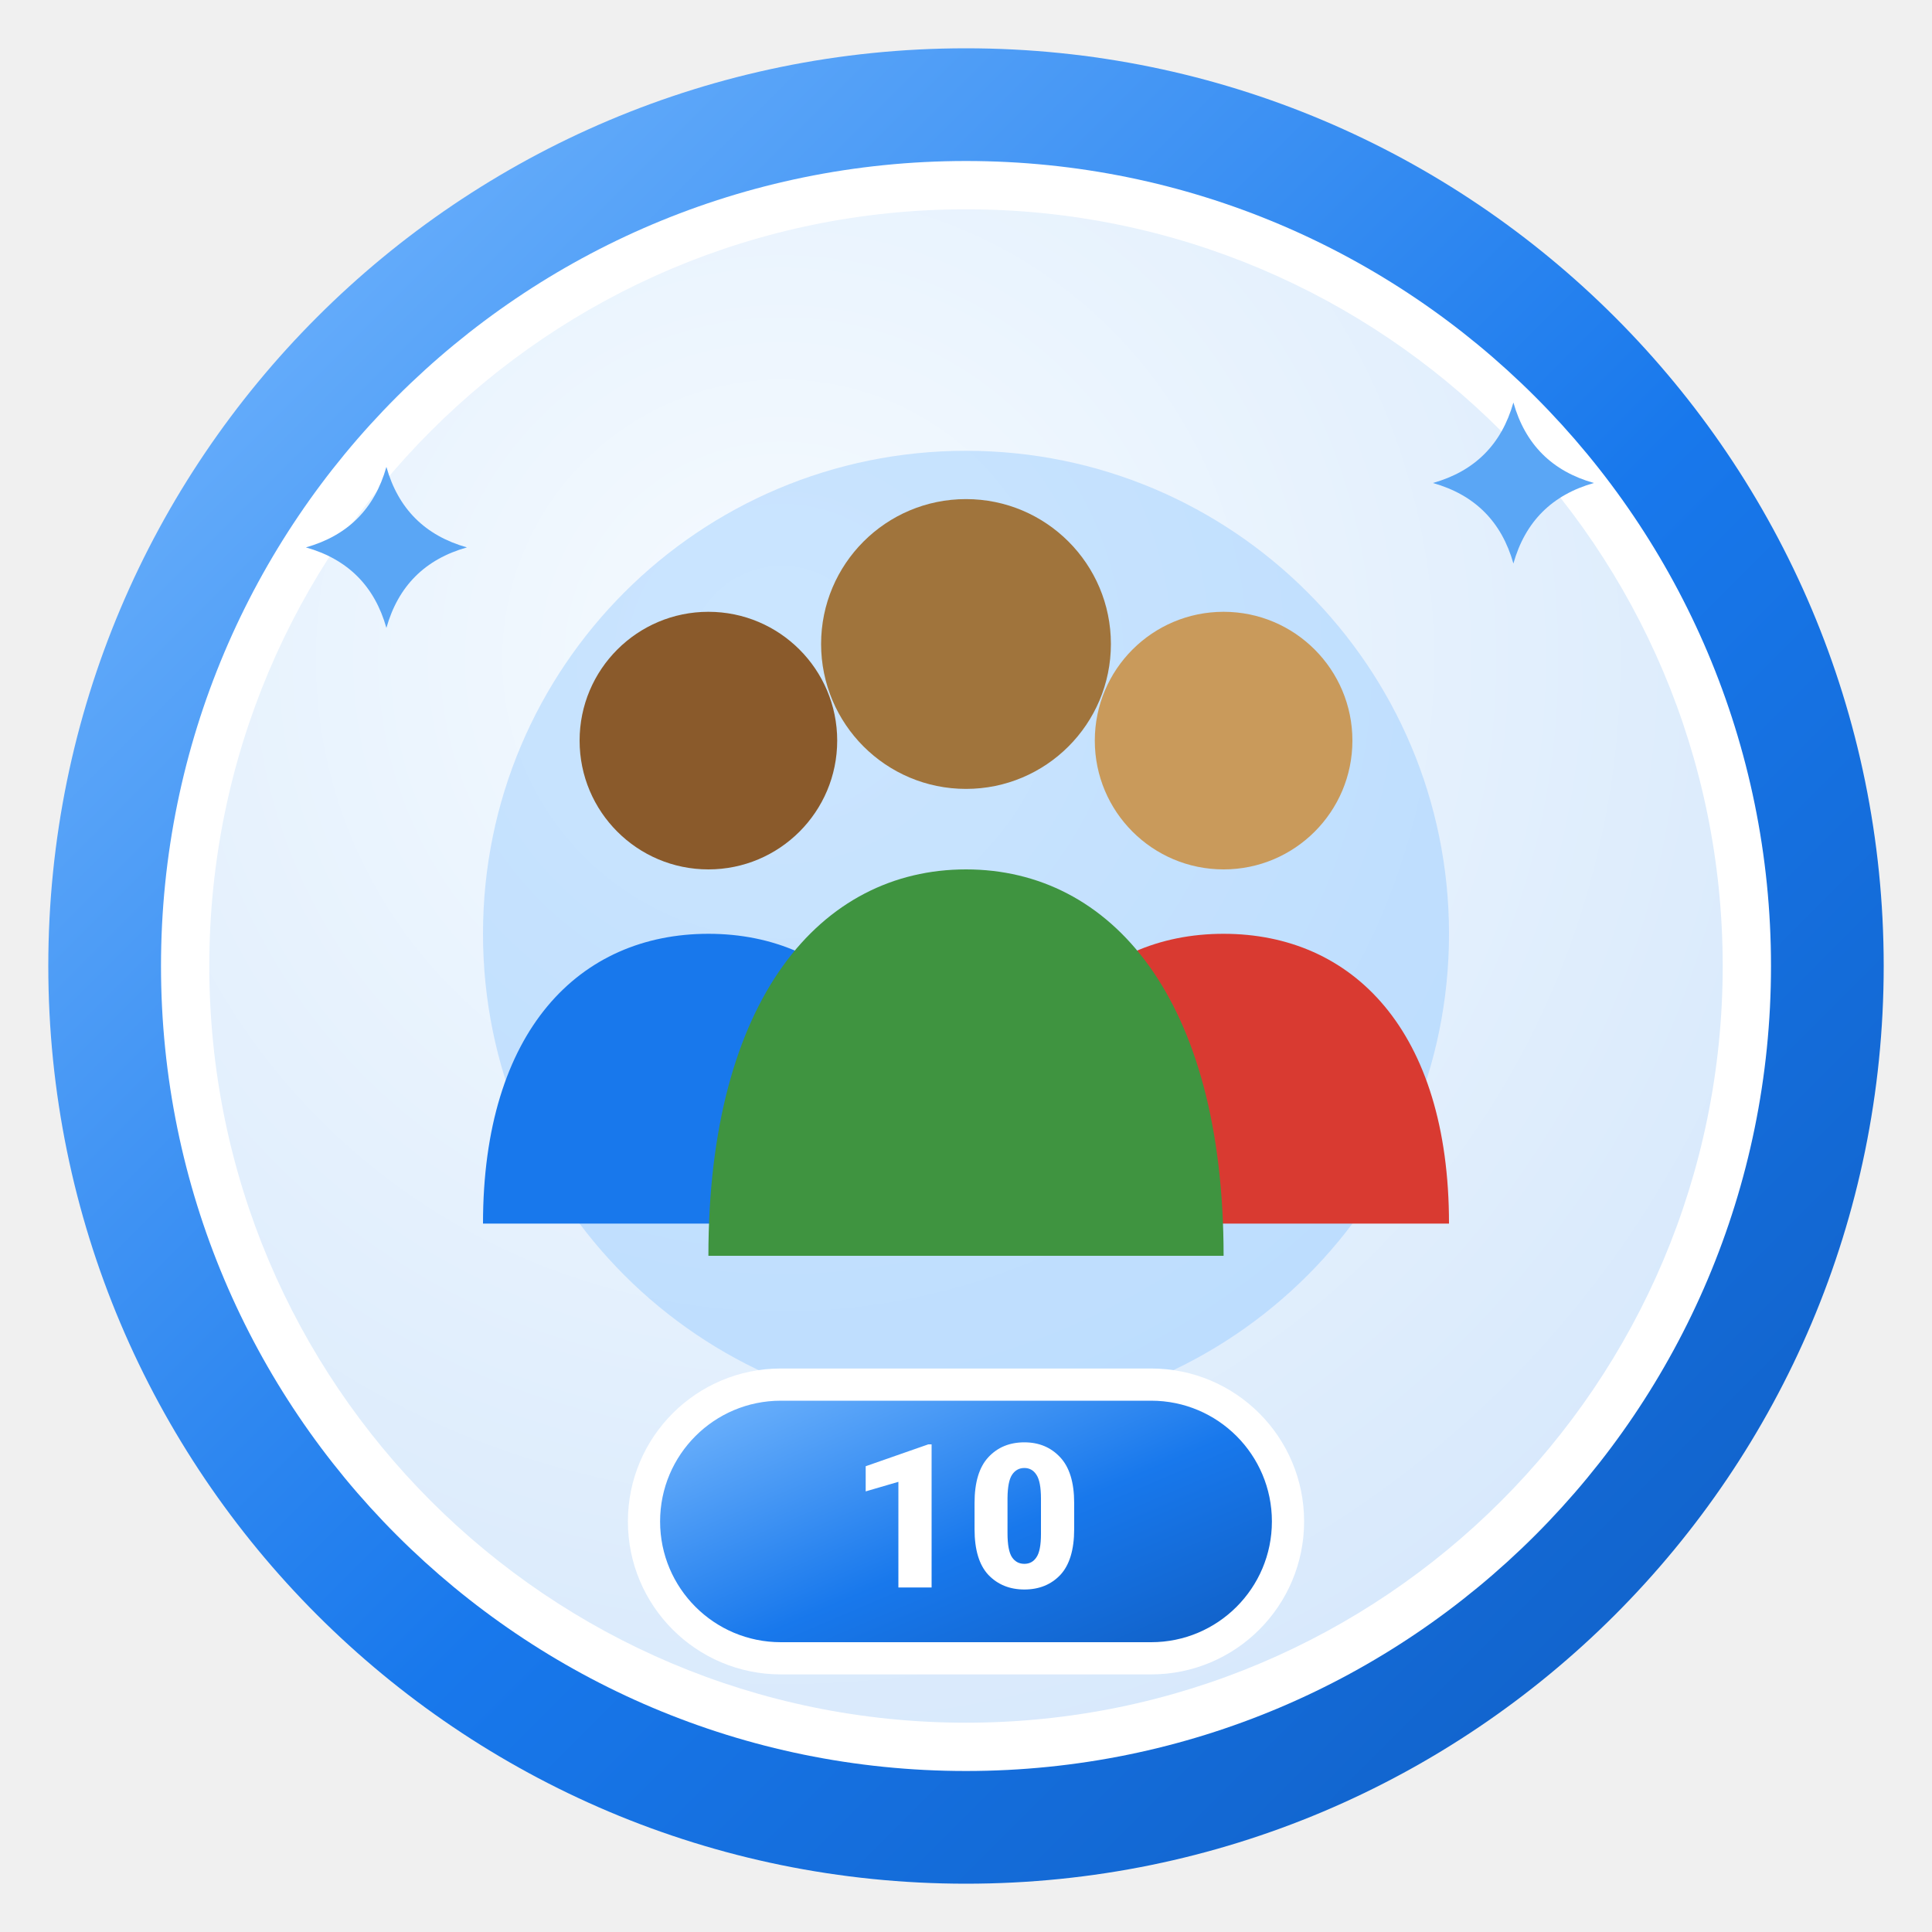
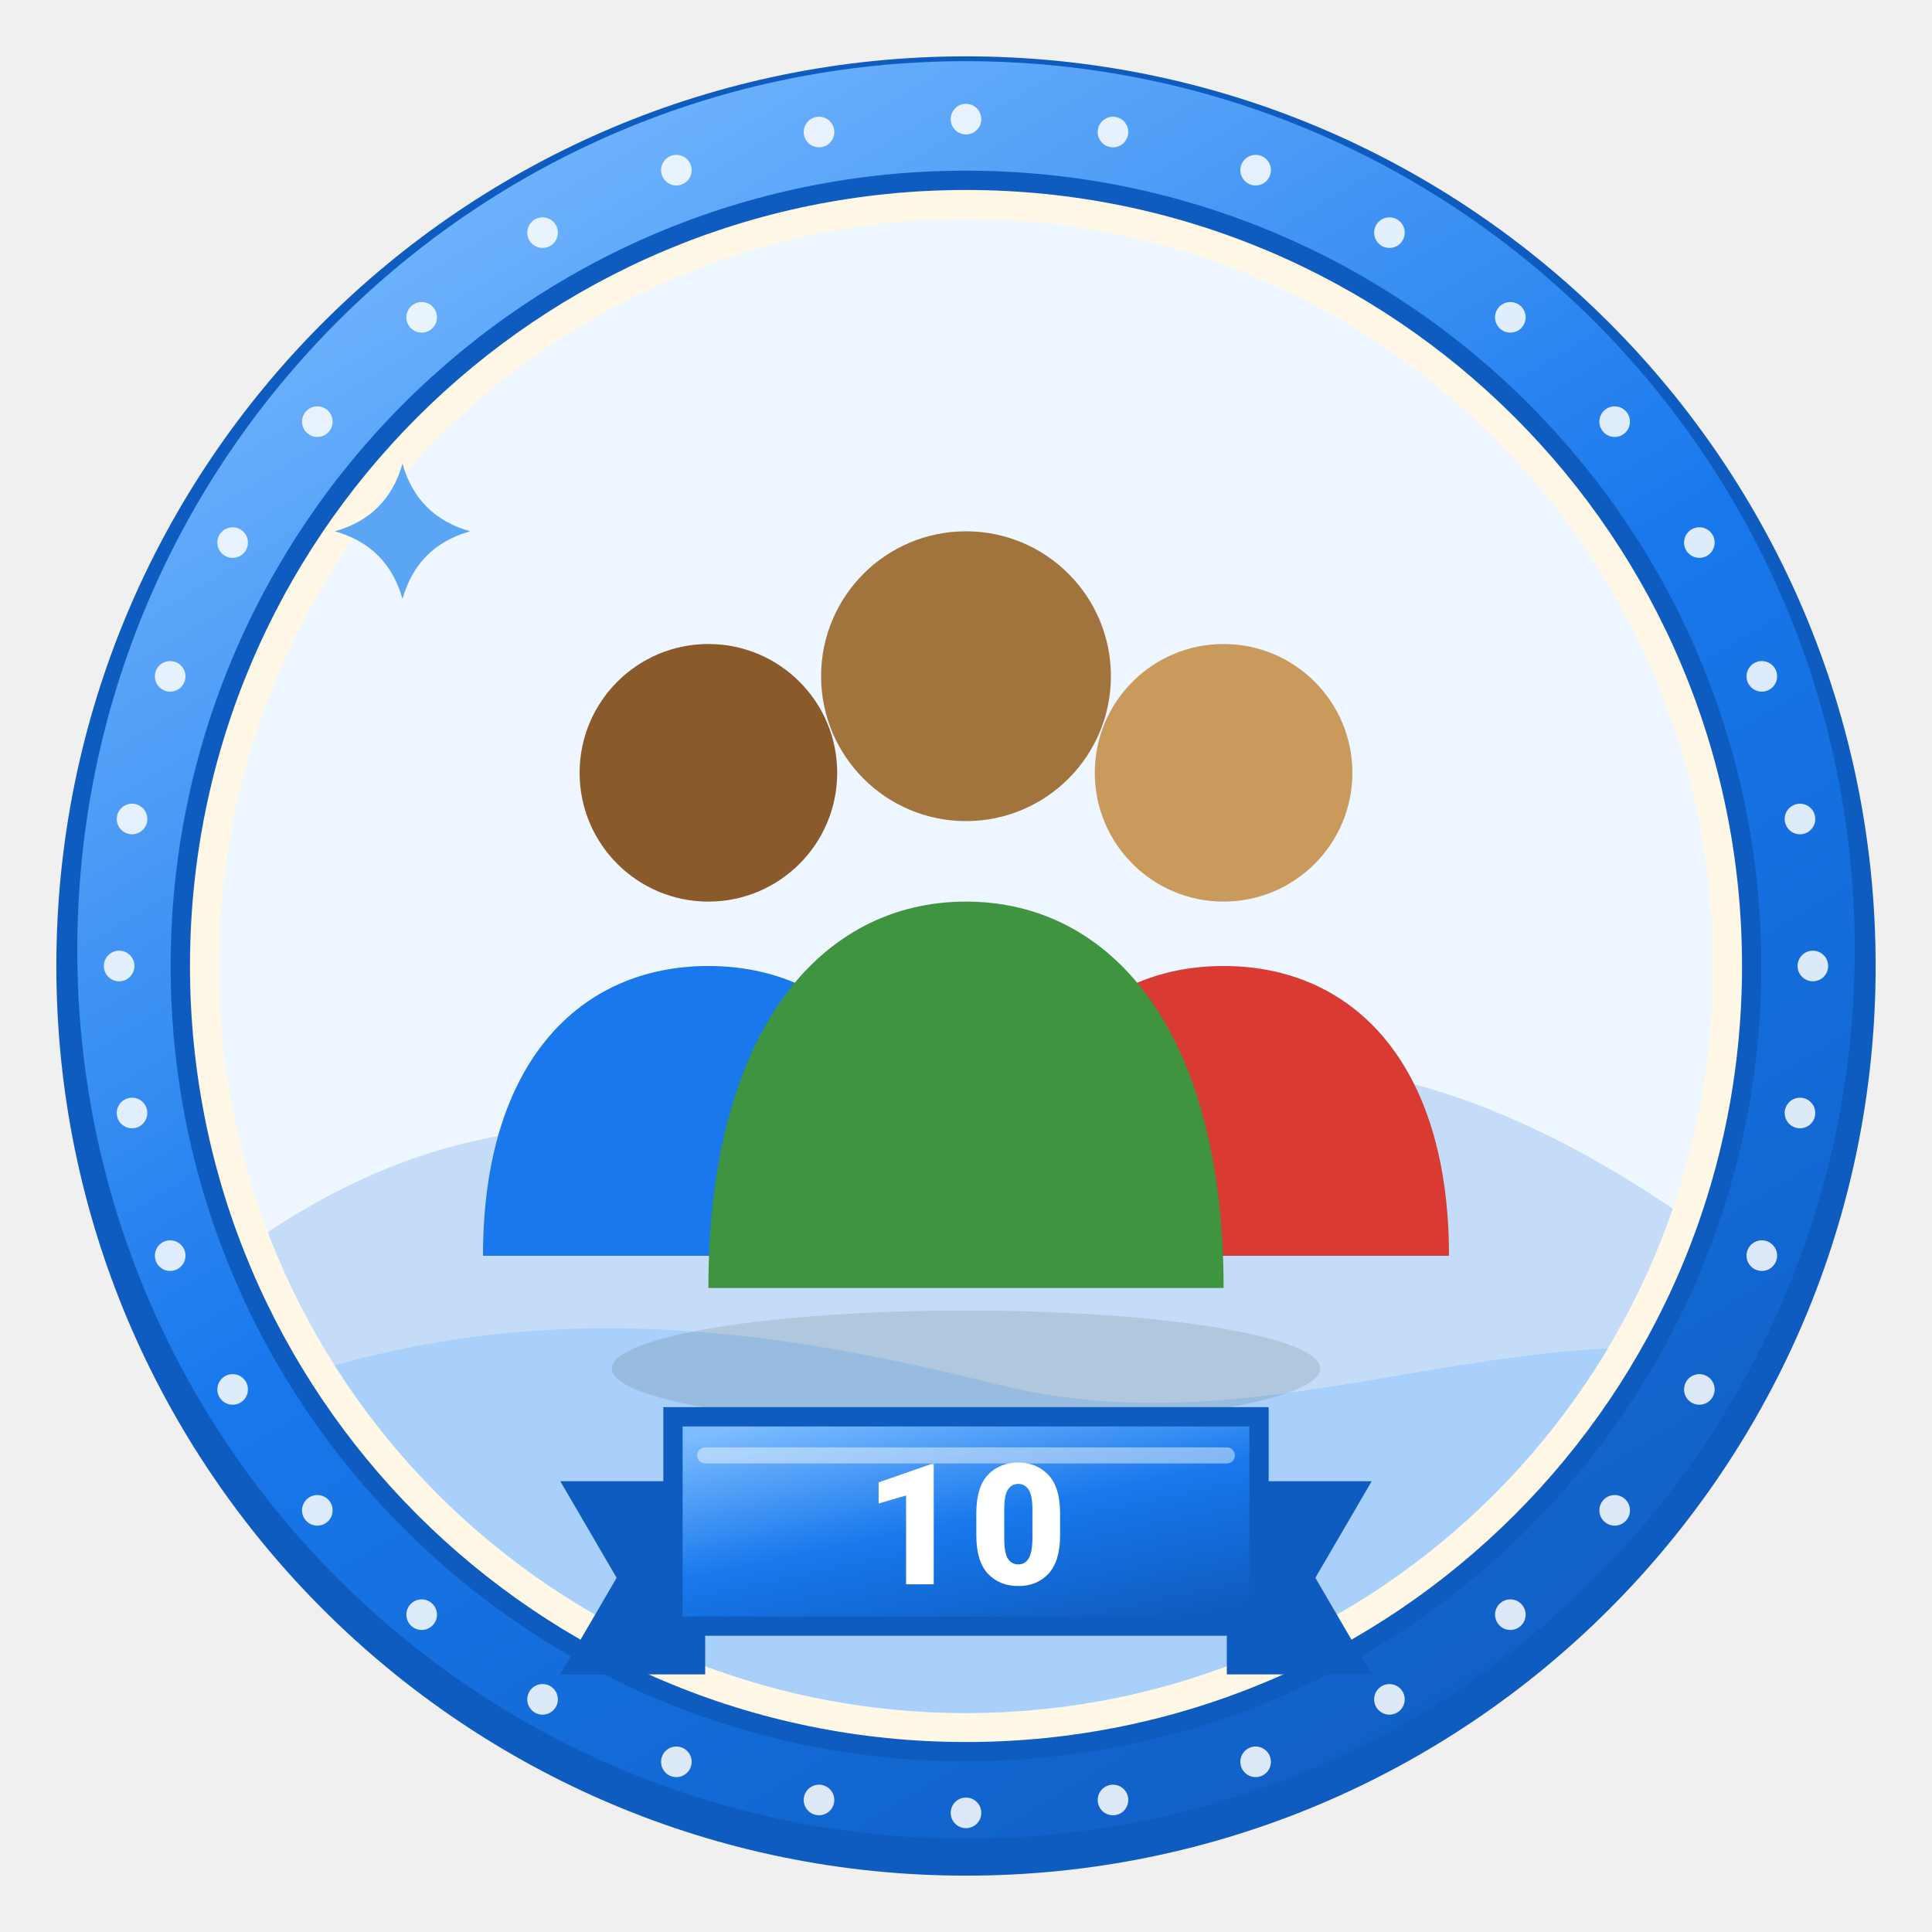
<svg xmlns="http://www.w3.org/2000/svg" viewBox="0 0 120 120" class="bx-badge bx-badge-rare" data-badge="rsvp-10">
  <style>.b-float{animation:b-float 4.8s ease-in-out infinite}
.b-sway{animation:b-sway 5.6s ease-in-out infinite;transform-box:fill-box;transform-origin:50% 100%}
.b-pulse{animation:b-pulse 3.6s ease-in-out infinite}
.b-twinkle{animation:b-twinkle 2.8s ease-in-out infinite;transform-box:fill-box;transform-origin:center}
.b-spin{animation:b-spin 28s linear infinite;transform-origin:60px 60px}
.b-blink{animation:b-blink 5.2s 1.2s infinite;transform-box:fill-box;transform-origin:center;transform:scaleY(0)}
@keyframes b-float{0%,100%{transform:translateY(0)}50%{transform:translateY(-2.5px)}}
@keyframes b-sway{0%,100%{transform:rotate(-3deg)}50%{transform:rotate(3deg)}}
@keyframes b-pulse{0%,100%{opacity:.55}50%{opacity:1}}
@keyframes b-twinkle{0%,100%{opacity:.25;transform:scale(.7)}50%{opacity:1;transform:scale(1)}}
@keyframes b-spin{to{transform:rotate(360deg)}}
@keyframes b-blink{0%,92%,100%{transform:scaleY(0)}95%{transform:scaleY(1)}}
@media (prefers-reduced-motion:reduce){.b-float,.b-sway,.b-pulse,.b-twinkle,.b-spin,.b-blink{animation:none}}</style>
  <defs>
-     <radialGradient id="bx-rsvp-10-bg" cx=".38" cy=".3" r=".85">
-       <stop offset="0" stop-color="#f6fbff" />
-       <stop offset="1" stop-color="#d3e6fb" />
-     </radialGradient>
-     <linearGradient id="bx-rsvp-10-ring" x1="0" y1="0" x2="1" y2="1">
+     <linearGradient id="bx-rsvp-10-ring" x1=".2" y1="0" x2=".8" y2="1">
      <stop offset="0" stop-color="#7cbcff" />
-       <stop offset=".55" stop-color="#1878ec" />
+       <stop offset=".5" stop-color="#1878ec" />
      <stop offset="1" stop-color="#0f5cc0" />
    </linearGradient>
    <clipPath id="bx-rsvp-10-clip">
-       <circle cx="60" cy="60" r="47" />
+       <circle cx="60" cy="60" r="46.4" />
    </clipPath>
    <radialGradient id="bx-rsvp-10-crown" cx=".4" cy=".28" r=".85">
      <stop offset="0" stop-color="#6fc055" />
      <stop offset=".65" stop-color="#3f9440" />
      <stop offset="1" stop-color="#2d7a33" />
    </radialGradient>
  </defs>
-   <circle cx="60" cy="60" r="57" fill="url(#bx-rsvp-10-ring)" />
-   <circle cx="60" cy="60" r="50" fill="#fff" />
-   <circle cx="60" cy="60" r="47" fill="url(#bx-rsvp-10-bg)" />
+   <circle cx="60" cy="60" r="56.5" fill="#0f5cc0" />
+   <circle cx="60" cy="59" r="55.2" fill="url(#bx-rsvp-10-ring)" />
+   <path d="M17.5 46A44.5 44.5 0 0 1 102.5 46" fill="none" stroke="#7cbcff" stroke-width="2.2" stroke-linecap="round" opacity=".9" />
+   <circle cx="112.6" cy="60" r=".95" fill="#fff" opacity=".85" />
+   <circle cx="111.8" cy="69.13" r=".95" fill="#fff" opacity=".85" />
+   <circle cx="109.43" cy="77.99" r=".95" fill="#fff" opacity=".85" />
+   <circle cx="105.55" cy="86.3" r=".95" fill="#fff" opacity=".85" />
+   <circle cx="100.29" cy="93.81" r=".95" fill="#fff" opacity=".85" />
+   <circle cx="93.81" cy="100.29" r=".95" fill="#fff" opacity=".85" />
+   <circle cx="86.3" cy="105.55" r=".95" fill="#fff" opacity=".85" />
+   <circle cx="77.99" cy="109.43" r=".95" fill="#fff" opacity=".85" />
+   <circle cx="69.13" cy="111.8" r=".95" fill="#fff" opacity=".85" />
+   <circle cx="60" cy="112.6" r=".95" fill="#fff" opacity=".85" />
+   <circle cx="50.87" cy="111.8" r=".95" fill="#fff" opacity=".85" />
+   <circle cx="42.01" cy="109.43" r=".95" fill="#fff" opacity=".85" />
+   <circle cx="33.7" cy="105.55" r=".95" fill="#fff" opacity=".85" />
+   <circle cx="26.19" cy="100.29" r=".95" fill="#fff" opacity=".85" />
+   <circle cx="19.71" cy="93.81" r=".95" fill="#fff" opacity=".85" />
+   <circle cx="14.45" cy="86.3" r=".95" fill="#fff" opacity=".85" />
+   <circle cx="10.57" cy="77.99" r=".95" fill="#fff" opacity=".85" />
+   <circle cx="8.2" cy="69.13" r=".95" fill="#fff" opacity=".85" />
+   <circle cx="7.4" cy="60" r=".95" fill="#fff" opacity=".85" />
+   <circle cx="8.2" cy="50.87" r=".95" fill="#fff" opacity=".85" />
+   <circle cx="10.57" cy="42.01" r=".95" fill="#fff" opacity=".85" />
+   <circle cx="14.45" cy="33.7" r=".95" fill="#fff" opacity=".85" />
+   <circle cx="19.71" cy="26.19" r=".95" fill="#fff" opacity=".85" />
+   <circle cx="26.19" cy="19.71" r=".95" fill="#fff" opacity=".85" />
+   <circle cx="33.7" cy="14.45" r=".95" fill="#fff" opacity=".85" />
+   <circle cx="42.01" cy="10.57" r=".95" fill="#fff" opacity=".85" />
+   <circle cx="50.87" cy="8.2" r=".95" fill="#fff" opacity=".85" />
+   <circle cx="60" cy="7.4" r=".95" fill="#fff" opacity=".85" />
+   <circle cx="69.13" cy="8.2" r=".95" fill="#fff" opacity=".85" />
+   <circle cx="77.99" cy="10.57" r=".95" fill="#fff" opacity=".85" />
+   <circle cx="86.3" cy="14.45" r=".95" fill="#fff" opacity=".85" />
+   <circle cx="93.81" cy="19.71" r=".95" fill="#fff" opacity=".85" />
+   <circle cx="100.29" cy="26.19" r=".95" fill="#fff" opacity=".85" />
+   <circle cx="105.55" cy="33.7" r=".95" fill="#fff" opacity=".85" />
+   <circle cx="109.43" cy="42.01" r=".95" fill="#fff" opacity=".85" />
+   <circle cx="111.8" cy="50.87" r=".95" fill="#fff" opacity=".85" />
+   <circle cx="60" cy="60" r="49.4" fill="#0f5cc0" />
+   <circle cx="60" cy="60" r="48.2" fill="#fff8e6" />
  <g clip-path="url(#bx-rsvp-10-clip)">
-     <circle class="b-pulse" cx="60" cy="58" r="30" fill="#7cbcff" opacity=".35" />
-     <g class="b-float">
-       <circle cx="44" cy="46" r="8" fill="#8a5a2b" />
-       <path d="M30 76C30 64 36 58 44 58C52 58 58 64 58 76Z" fill="#1878ec" />
-       <circle cx="76" cy="46" r="8" fill="#c99a5b" />
-       <path d="M62 76C62 64 68 58 76 58C84 58 90 64 90 76Z" fill="#d93a31" />
-       <circle cx="60" cy="40" r="9" fill="#a0743c" />
-       <path d="M44 78C44 62 51 54 60 54C69 54 76 62 76 78Z" fill="#3f9440" />
+     <circle cx="60" cy="60" r="46.4" fill="#eef6ff" />
+     <path d="M12 80C24 70 36 68 48 72C58 75 66 66 78 66C90 66 100 72 108 78V108H12Z" fill="#c4dcf7" />
+     <path d="M12 88C30 80 46 82 62 86C78 90 92 82 108 84V108H12Z" fill="#7cbcff" opacity=".38" />
+     <ellipse cx="60" cy="85" rx="22" ry="3.6" fill="#26372c" opacity=".13" />
+     <g transform="translate(0 2)">
+       <g class="b-float">
+         <circle cx="44" cy="46" r="8" fill="#8a5a2b" />
+         <path d="M30 76C30 64 36 58 44 58C52 58 58 64 58 76Z" fill="#1878ec" />
+         <circle cx="76" cy="46" r="8" fill="#c99a5b" />
+         <path d="M62 76C62 64 68 58 76 58C84 58 90 64 90 76Z" fill="#d93a31" />
+         <circle cx="60" cy="40" r="9" fill="#a0743c" />
+         <path d="M44 78C44 62 51 54 60 54C69 54 76 62 76 78Z" fill="#3f9440" />
+       </g>
    </g>
  </g>
-   <path class="b-twinkle" style="animation-delay:0s" fill="#5aa6f5" d="M24 29Q25.1 32.9 29 34Q25.1 35.1 24 39Q22.9 35.1 19 34Q22.9 32.9 24 29Z" />
-   <path class="b-twinkle" style="animation-delay:0.7s" fill="#5aa6f5" d="M94 25Q95.1 28.9 99 30Q95.1 31.1 94 35Q92.9 31.1 89 30Q92.9 28.9 94 25Z" />
+   <path class="b-twinkle" style="animation-delay:0s" fill="#5aa6f5" d="M25 28.8Q25.924 32.076 29.2 33Q25.924 33.924 25 37.2Q24.076 33.924 20.8 33Q24.076 32.076 25 28.8Z" />
  <g>
-     <rect x="40" y="86" width="40" height="17" rx="8.5" fill="url(#bx-rsvp-10-ring)" stroke="#fff" stroke-width="2" />
-     <text x="60" y="98.6" text-anchor="middle" font-family="system-ui,-apple-system,'Segoe UI',Roboto,Arial,sans-serif" font-size="12.5" font-weight="800" fill="#fff">10</text>
+     <path d="M34.8 92L43.8 92L43.8 104L34.8 104L38.3 98Z" fill="#0f5cc0" />
+     <path d="M85.2 92L76.2 92L76.2 104L85.2 104L81.7 98Z" fill="#0f5cc0" />
+     <path d="M41.8 88H78.2V101H41.8Z" fill="url(#bx-rsvp-10-ring)" stroke="#0f5cc0" stroke-width="1.2" />
+     <path d="M43.8 90.4H76.2" stroke="#fff" stroke-width="1" opacity=".45" stroke-linecap="round" />
+     <text x="60" y="98.4" text-anchor="middle" font-family="system-ui,-apple-system,'Segoe UI',Roboto,Arial,sans-serif" font-size="10.5" font-weight="800" letter-spacing=".4" fill="#fff">10</text>
  </g>
</svg>
